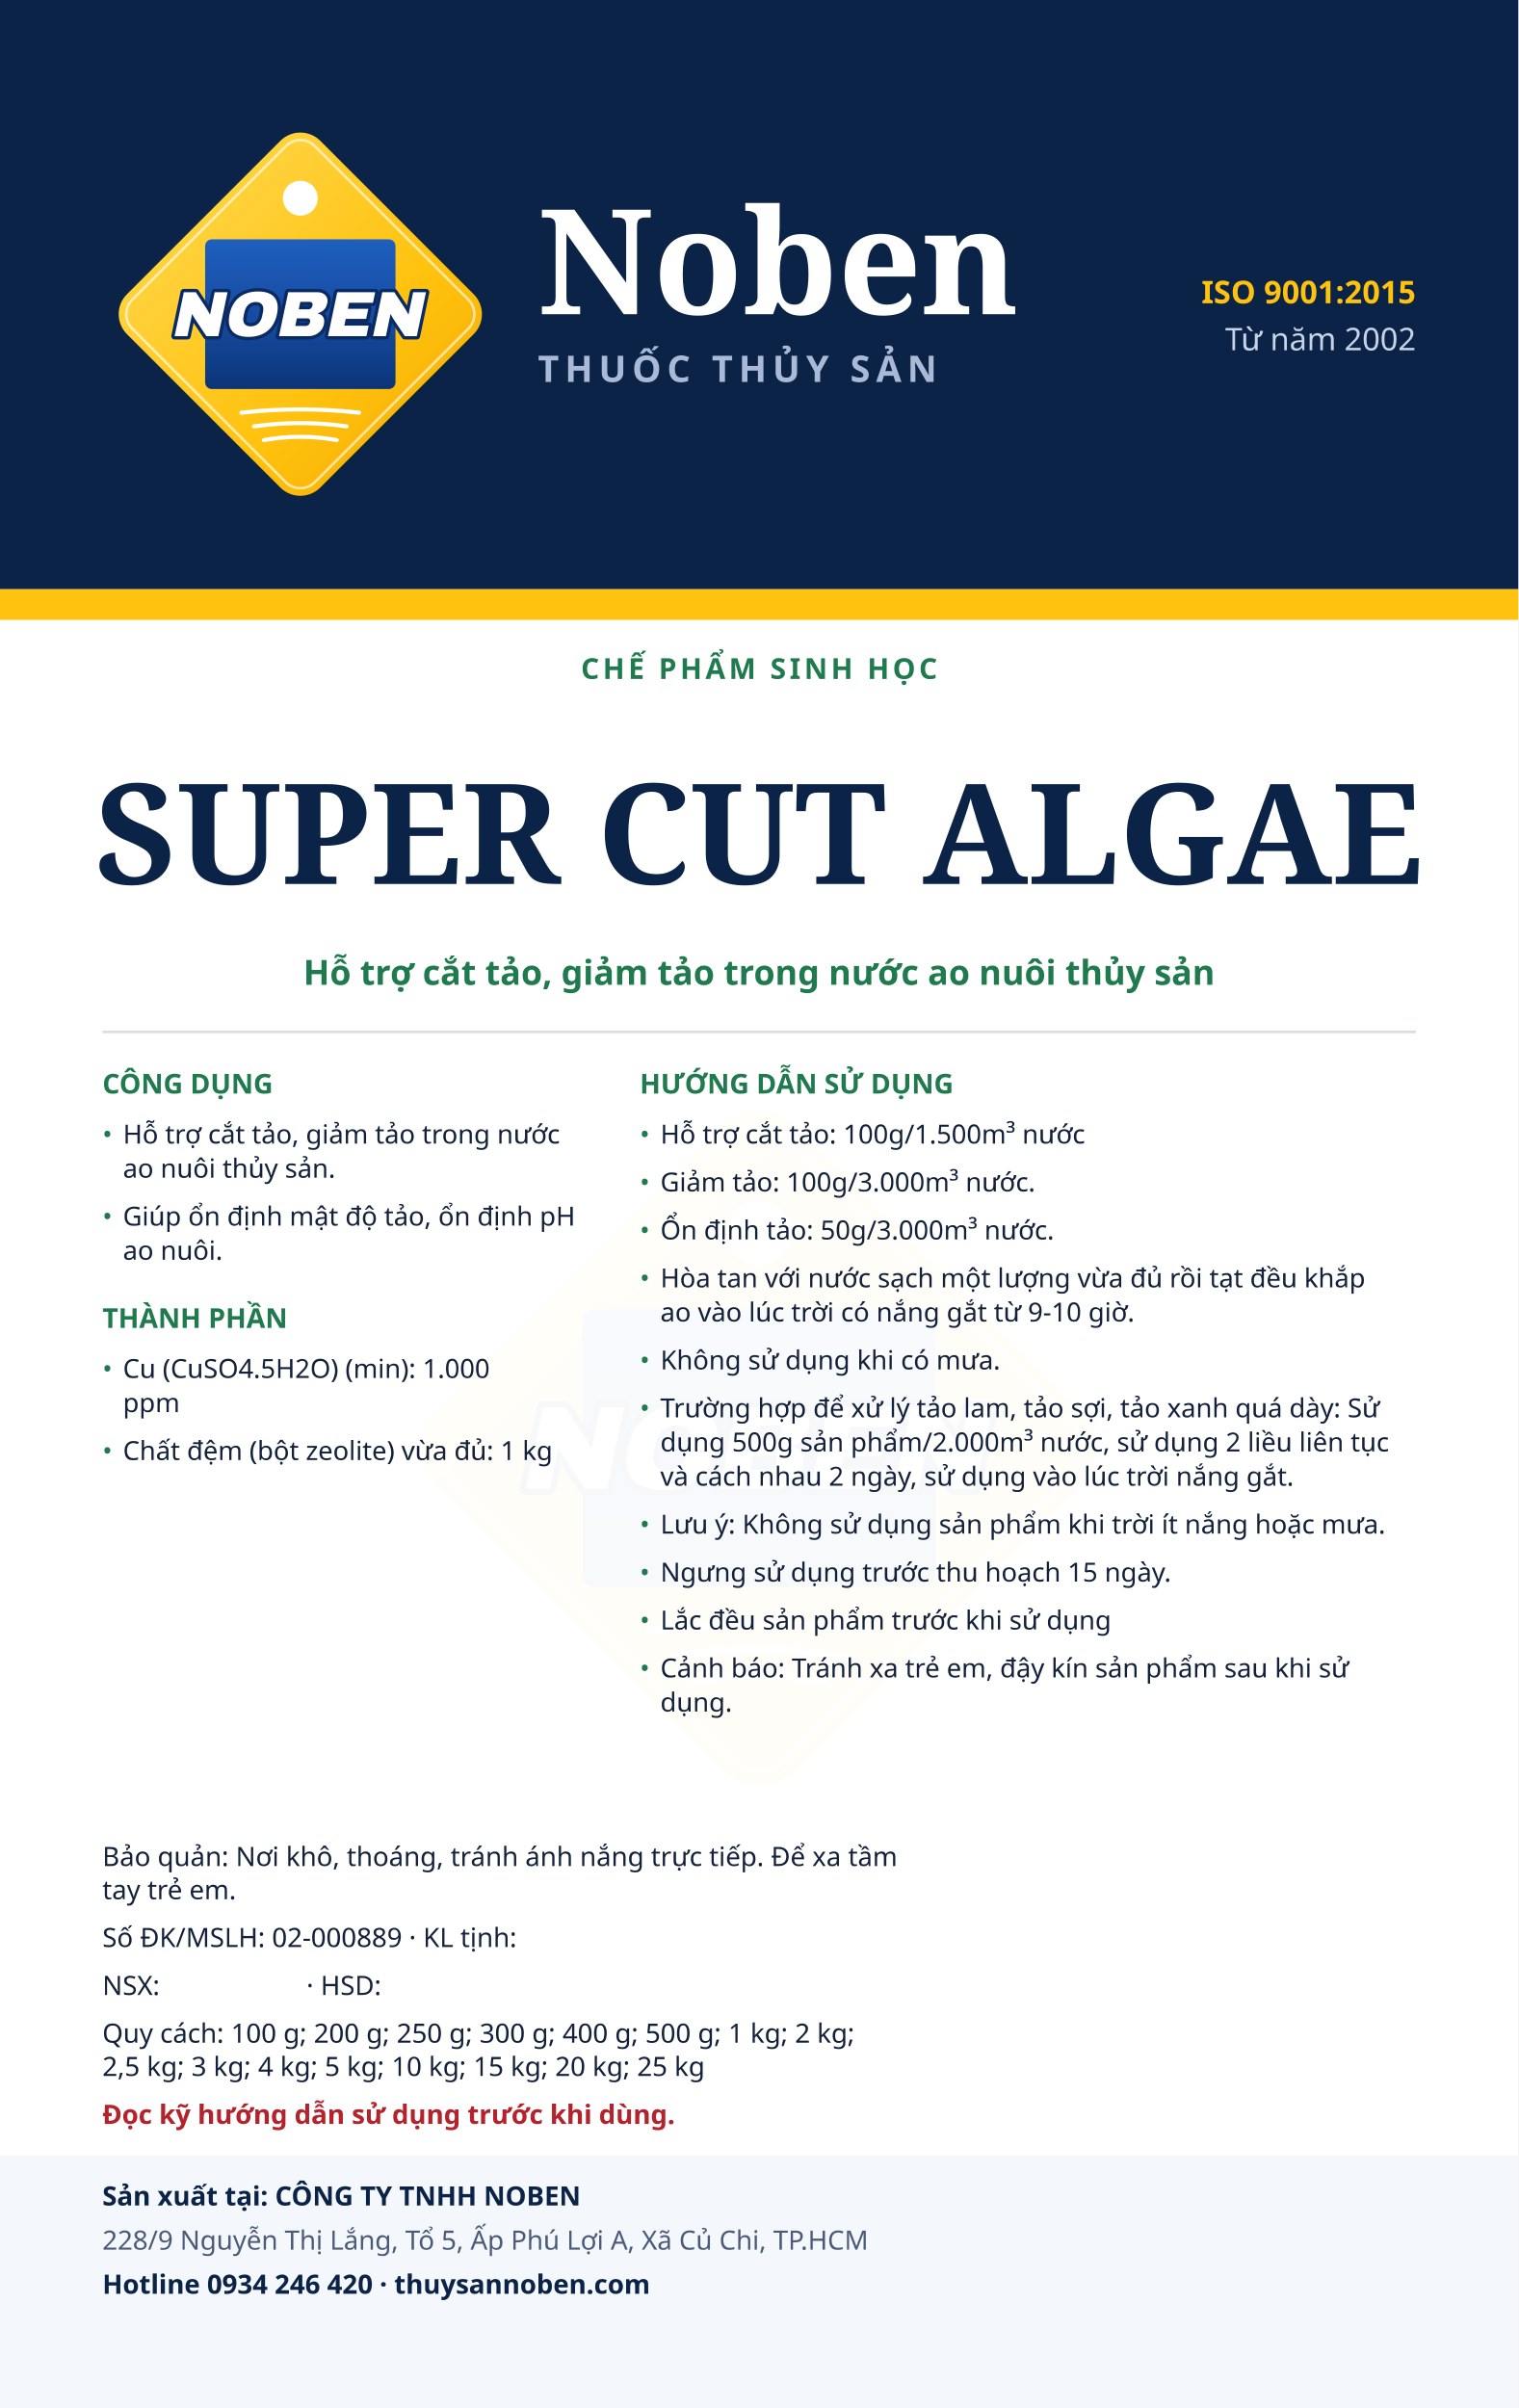
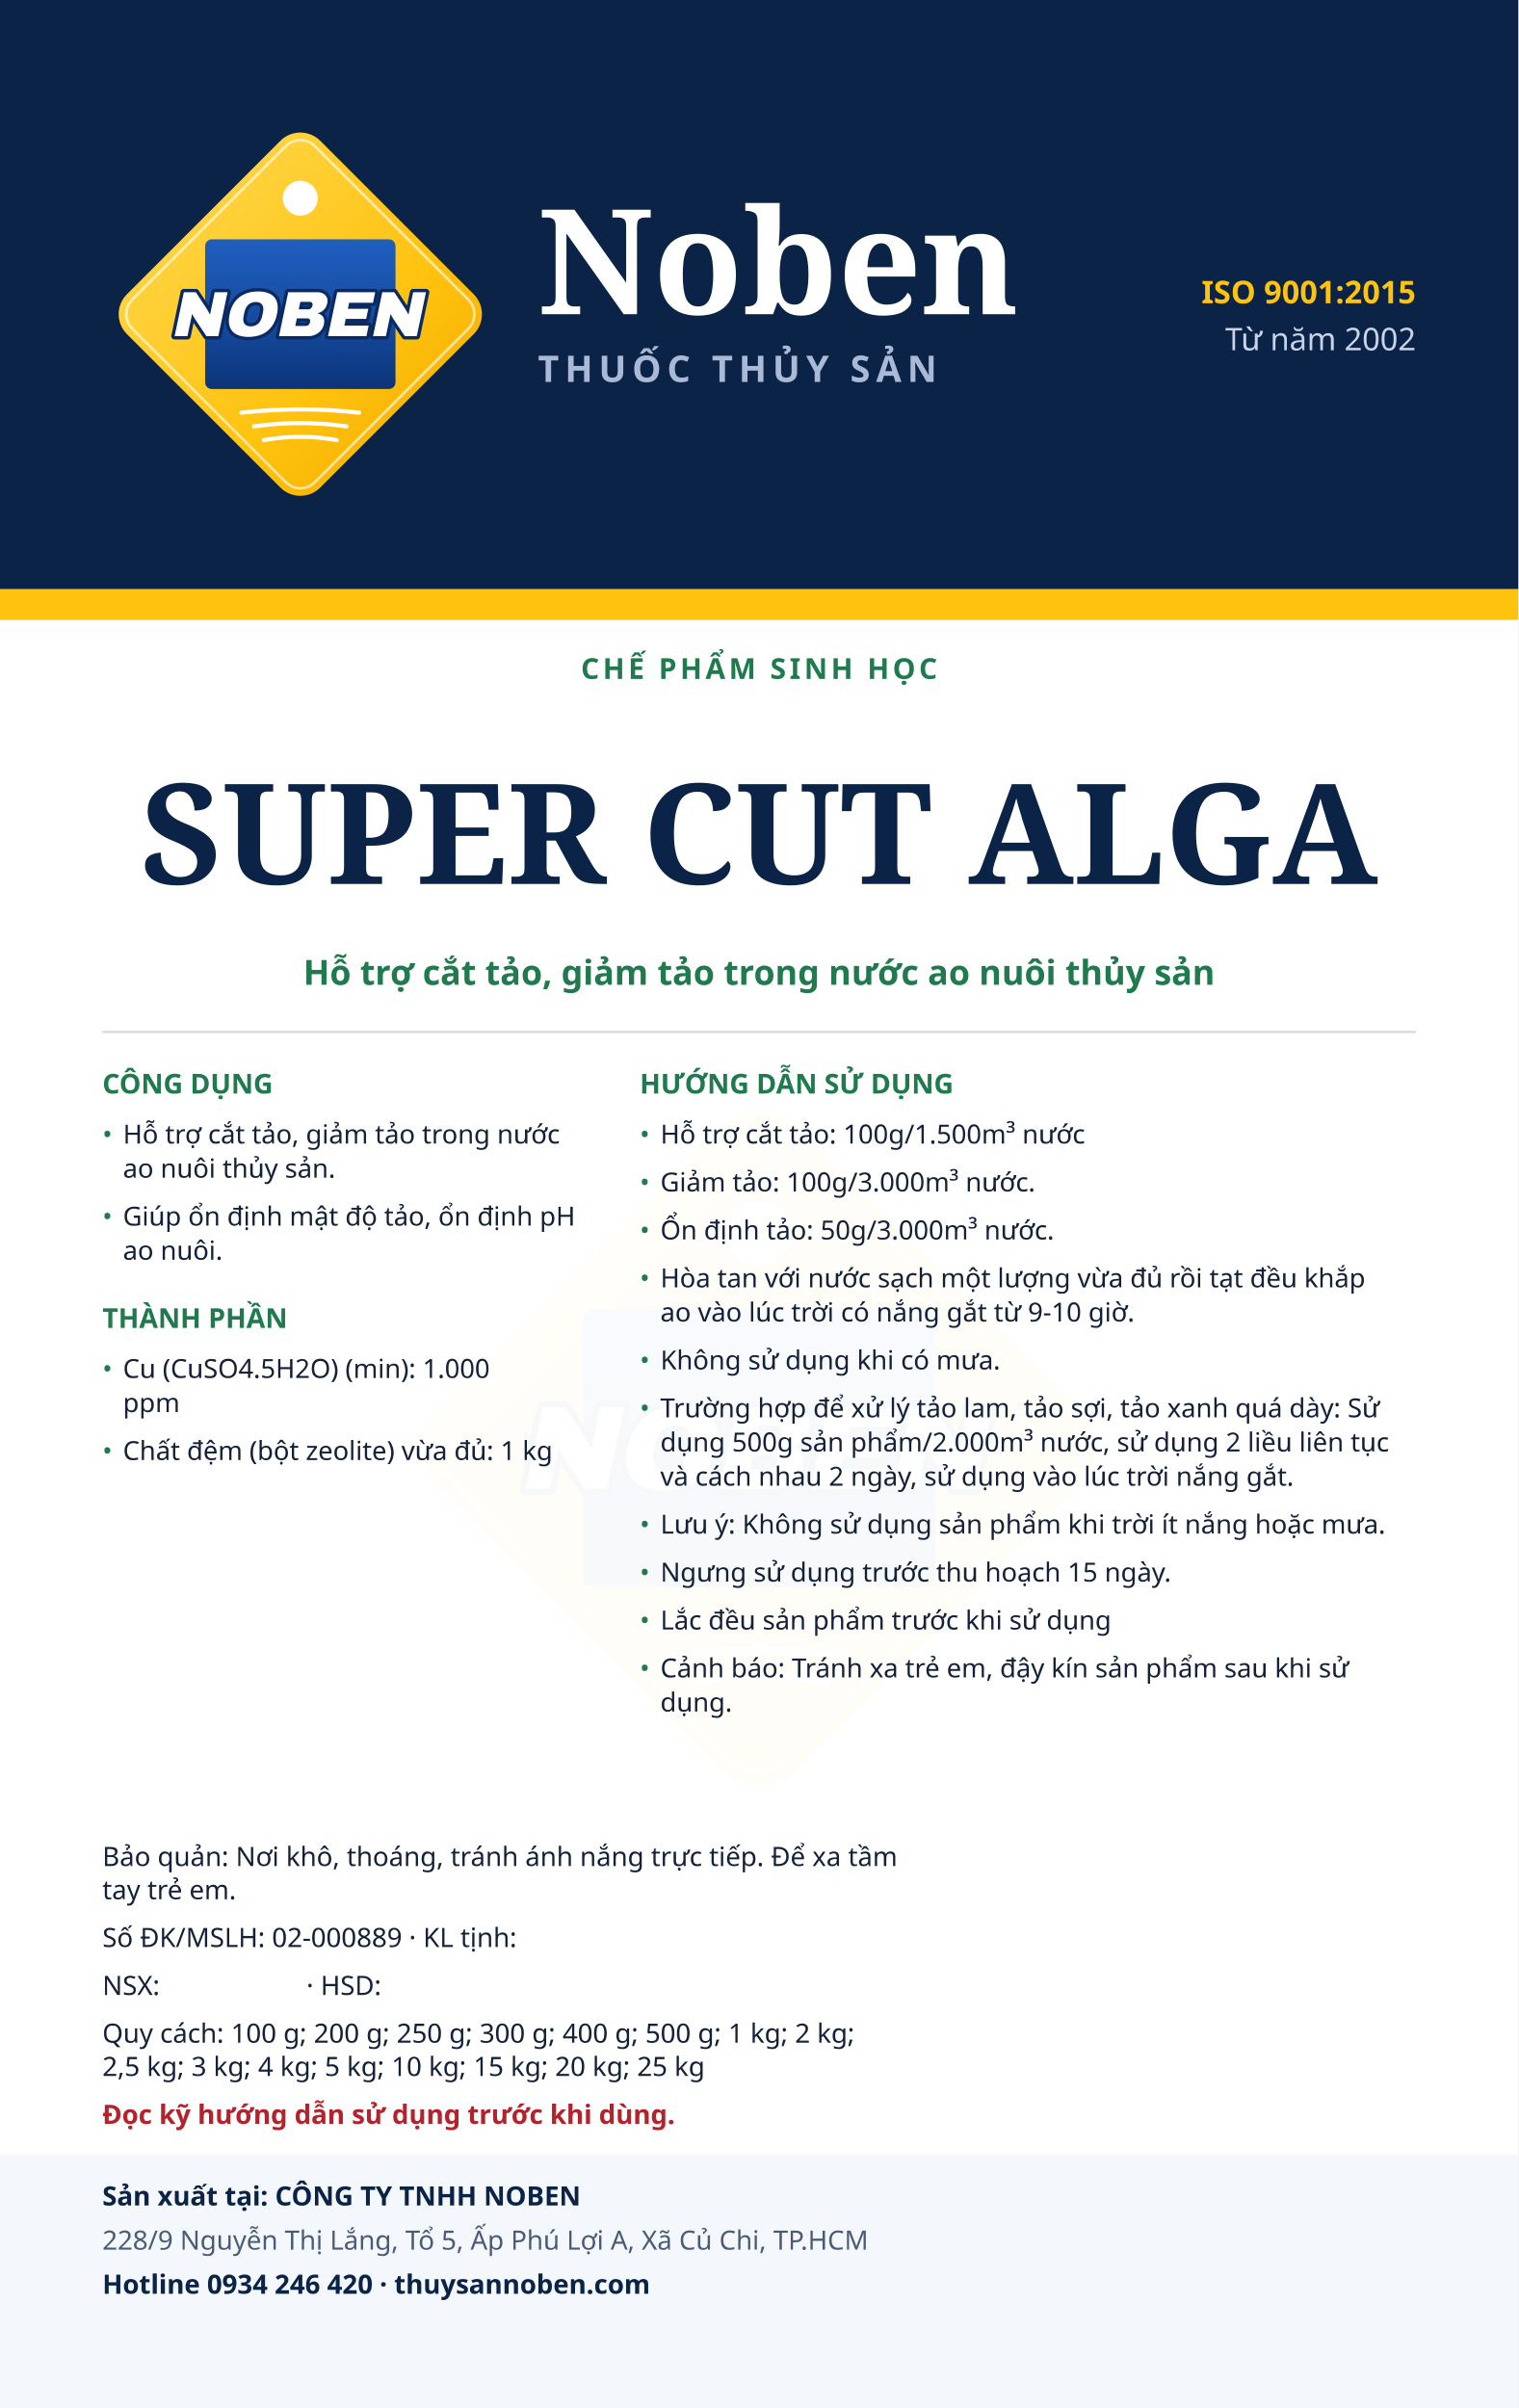
<svg xmlns="http://www.w3.org/2000/svg" xmlns:xlink="http://www.w3.org/1999/xlink" width="116mm" height="183.98mm" viewBox="-3 -3 116 183.98" data-trim="110 177.98" data-tran-le="3" data-an-toan="4.82">
  <defs>
    <clipPath id="nb-trang-giua">
      <rect x="0" y="44.36" width="110" height="117.29" />
    </clipPath>
  </defs>
  <g id="nen">
    <rect x="-3" y="-3" width="116" height="183.98" fill="#ffffff" />
    <rect x="-3" y="161.65" width="116" height="19.33" fill="#f4f7fb" />
    <g opacity="0.035" clip-path="url(#nb-trang-giua)">
      <use href="#nb-mark-art" xlink:href="#nb-mark-art" transform="translate(26.93 79.57) scale(0.10963)" />
    </g>
  </g>
  <g id="dai-thuong-hieu" data-khung="38.09 0 67.09 42.02">
    <rect x="-3" y="-3" width="116" height="45.02" fill="#0b2347" />
    <rect x="-3" y="42.02" width="116" height="2.34" fill="#ffc20e" />
    <text font-family="'Playfair Display ExtraBold', 'Playfair Display', serif" font-weight="800" font-size="11.18" fill="#ffffff" x="38.09" y="21.01">Noben</text>
    <text font-family="'Be Vietnam Pro SemiBold', 'Be Vietnam Pro', sans-serif" font-weight="600" font-size="2.79" fill="#a9b9d6" letter-spacing="0.45" x="38.09" y="26.18">THUỐC THỦY SẢN</text>
    <text font-family="'Be Vietnam Pro SemiBold', 'Be Vietnam Pro', sans-serif" font-weight="600" font-size="2.39" fill="#ffc20e" text-anchor="end" x="105.18" y="20.17">ISO 9001:2015</text>
    <text font-family="'Be Vietnam Pro', sans-serif" font-weight="400" font-size="2.39" fill="#c7d3e6" text-anchor="end" x="105.18" y="23.76">Từ năm 2002</text>
  </g>
  <g id="logo">
    <g transform="translate(4.82 5.88) scale(0.05908)">
      <g id="nb-mark-art">
        <defs>
          <linearGradient id="nb-g" x1="0" y1="0" x2="1" y2="1">
            <stop offset="0" stop-color="#ffdb57" />
            <stop offset=".618" stop-color="#ffc20e" />
            <stop offset="1" stop-color="#f2a900" />
          </linearGradient>
          <linearGradient id="nb-b" x1="0" y1="0" x2="0" y2="1">
            <stop offset="0" stop-color="#1f5fbf" />
            <stop offset=".618" stop-color="#14479a" />
            <stop offset="1" stop-color="#0c3478" />
          </linearGradient>
        </defs>
        <path d="M281.79 31.79 L480.21 230.21 A36.47 36.47 0 0 1 480.21 281.79 L281.79 480.21 A36.47 36.47 0 0 1 230.21 480.21 L31.79 281.79 A36.47 36.47 0 0 1 31.79 230.21 L230.21 31.79 A36.47 36.47 0 0 1 281.79 31.79 Z" fill="url(#nb-g)" />
        <path d="M274.83 38.76 L473.24 237.17 A26.62 26.62 0 0 1 473.24 274.83 L274.83 473.24 A26.62 26.62 0 0 1 237.17 473.24 L38.76 274.83 A26.62 26.62 0 0 1 38.76 237.17 L237.17 38.76 A26.62 26.62 0 0 1 274.83 38.76 Z" fill="none" stroke="#ffffff" stroke-opacity=".618" stroke-width="3.29" />
        <path d="M141.52 159.23 H370.48 A8.61 8.61 0 0 1 379.09 167.84 V344.16 A8.61 8.61 0 0 1 370.48 352.77 H141.52 A8.61 8.61 0 0 1 132.91 344.16 V167.84 A8.61 8.61 0 0 1 141.52 159.23 Z" fill="url(#nb-b)" />
        <circle cx="256" cy="106.02" r="22.54" fill="#ffffff" />
        <g transform="translate(93.46 284.39) scale(0.89704)">
          <g fill="none" stroke="#0a2a63" stroke-width="9.6" stroke-linejoin="round">
            <path transform="translate(-6.81 0)" d="M6.808 0.0 20.1 -63.296H37.396L52.312 -40.572Q52.947 -39.652 53.96 -37.904Q54.973 -36.156 56.022 -34.362Q57.071 -32.568 57.575 -31.464L58.074 -31.648Q58.523 -34.224 59.054 -36.754Q59.586 -39.284 59.856 -40.572L64.628 -63.296H83.12L69.828 0.0H52.624L35.765 -25.3Q34.587 -27.14 33.802 -28.658Q33.017 -30.176 32.295 -31.556L31.796 -31.372Q31.521 -29.624 31.154 -27.876Q30.787 -26.128 30.613 -25.3L25.3 0.0Z " />
            <path transform="translate(-7.2 0)" d="M113.676 1.104Q102.912 1.104 96.049 -2.576Q89.186 -6.256 86.674 -13.57Q84.162 -20.884 86.422 -31.648Q88.702 -42.504 94.276 -49.772Q99.85 -57.04 108.259 -60.72Q116.668 -64.4 127.432 -64.4Q138.288 -64.4 145.151 -60.72Q152.014 -57.04 154.536 -49.772Q157.058 -42.504 154.778 -31.648Q152.518 -20.884 146.934 -13.57Q141.35 -6.256 132.941 -2.576Q124.532 1.104 113.676 1.104ZM116.864 -14.076Q120.176 -14.076 122.928 -15.134Q125.68 -16.192 127.788 -18.124Q129.896 -20.056 131.294 -22.77Q132.692 -25.484 133.368 -28.704L134.604 -34.592Q135.281 -37.812 135.022 -40.526Q134.764 -43.24 133.468 -45.172Q132.172 -47.104 129.864 -48.162Q127.556 -49.22 124.244 -49.22Q120.932 -49.22 118.18 -48.162Q115.428 -47.104 113.366 -45.172Q111.304 -43.24 109.906 -40.526Q108.509 -37.812 107.832 -34.592L106.596 -28.704Q105.92 -25.484 106.178 -22.77Q106.436 -20.056 107.686 -18.124Q108.936 -16.192 111.244 -15.134Q113.552 -14.076 116.864 -14.076Z " />
            <path transform="translate(-7.59 0)" d="M158.08 0.0 171.372 -63.296H213.508Q218.292 -63.296 221.833 -61.318Q225.373 -59.34 227.031 -55.844Q228.689 -52.348 227.723 -47.748Q226.757 -43.148 224.667 -40.204Q222.577 -37.26 219.827 -35.558Q217.078 -33.856 214.052 -33.028L213.975 -32.66Q217.132 -31.924 219.469 -30.13Q221.807 -28.336 222.786 -25.116Q223.766 -21.896 222.704 -16.836Q221.641 -11.776 218.365 -8.004Q215.089 -4.232 210.504 -2.116Q205.92 0.0 200.768 0.0ZM181.503 -14.72H196.959Q199.075 -14.72 200.672 -16.192Q202.269 -17.664 202.888 -20.608Q203.177 -21.988 202.821 -23.138Q202.464 -24.288 201.542 -24.932Q200.619 -25.576 199.239 -25.576H183.783ZM186.526 -38.64H200.51Q201.982 -38.64 203.139 -39.33Q204.296 -40.02 205.165 -41.308Q206.033 -42.596 206.439 -44.528Q206.864 -46.552 205.783 -47.978Q204.703 -49.404 202.771 -49.404H188.787Z " />
            <path transform="translate(-7.8 0)" d="M228.932 0.0 242.224 -63.296H296.964L293.776 -48.116H259.368L257.533 -39.376H286.973L283.92 -24.84H254.48L252.452 -15.18H287.504L284.316 0.0Z " />
            <path transform="translate(-8 0)" d="M294.08 0.0 307.372 -63.296H324.668L339.584 -40.572Q340.219 -39.652 341.232 -37.904Q342.245 -36.156 343.294 -34.362Q344.343 -32.568 344.847 -31.464L345.346 -31.648Q345.795 -34.224 346.326 -36.754Q346.858 -39.284 347.128 -40.572L351.9 -63.296H370.392L357.1 0.0H339.896L323.037 -25.3Q321.859 -27.14 321.074 -28.658Q320.289 -30.176 319.567 -31.556L319.068 -31.372Q318.793 -29.624 318.426 -27.876Q318.059 -26.128 317.885 -25.3L312.572 0.0Z" />
          </g>
          <g fill="#ffffff">
            <path transform="translate(-6.81 0)" d="M6.808 0.0 20.1 -63.296H37.396L52.312 -40.572Q52.947 -39.652 53.96 -37.904Q54.973 -36.156 56.022 -34.362Q57.071 -32.568 57.575 -31.464L58.074 -31.648Q58.523 -34.224 59.054 -36.754Q59.586 -39.284 59.856 -40.572L64.628 -63.296H83.12L69.828 0.0H52.624L35.765 -25.3Q34.587 -27.14 33.802 -28.658Q33.017 -30.176 32.295 -31.556L31.796 -31.372Q31.521 -29.624 31.154 -27.876Q30.787 -26.128 30.613 -25.3L25.3 0.0Z " />
            <path transform="translate(-7.2 0)" d="M113.676 1.104Q102.912 1.104 96.049 -2.576Q89.186 -6.256 86.674 -13.57Q84.162 -20.884 86.422 -31.648Q88.702 -42.504 94.276 -49.772Q99.85 -57.04 108.259 -60.72Q116.668 -64.4 127.432 -64.4Q138.288 -64.4 145.151 -60.72Q152.014 -57.04 154.536 -49.772Q157.058 -42.504 154.778 -31.648Q152.518 -20.884 146.934 -13.57Q141.35 -6.256 132.941 -2.576Q124.532 1.104 113.676 1.104ZM116.864 -14.076Q120.176 -14.076 122.928 -15.134Q125.68 -16.192 127.788 -18.124Q129.896 -20.056 131.294 -22.77Q132.692 -25.484 133.368 -28.704L134.604 -34.592Q135.281 -37.812 135.022 -40.526Q134.764 -43.24 133.468 -45.172Q132.172 -47.104 129.864 -48.162Q127.556 -49.22 124.244 -49.22Q120.932 -49.22 118.18 -48.162Q115.428 -47.104 113.366 -45.172Q111.304 -43.24 109.906 -40.526Q108.509 -37.812 107.832 -34.592L106.596 -28.704Q105.92 -25.484 106.178 -22.77Q106.436 -20.056 107.686 -18.124Q108.936 -16.192 111.244 -15.134Q113.552 -14.076 116.864 -14.076Z " />
            <path transform="translate(-7.59 0)" d="M158.08 0.0 171.372 -63.296H213.508Q218.292 -63.296 221.833 -61.318Q225.373 -59.34 227.031 -55.844Q228.689 -52.348 227.723 -47.748Q226.757 -43.148 224.667 -40.204Q222.577 -37.26 219.827 -35.558Q217.078 -33.856 214.052 -33.028L213.975 -32.66Q217.132 -31.924 219.469 -30.13Q221.807 -28.336 222.786 -25.116Q223.766 -21.896 222.704 -16.836Q221.641 -11.776 218.365 -8.004Q215.089 -4.232 210.504 -2.116Q205.92 0.0 200.768 0.0ZM181.503 -14.72H196.959Q199.075 -14.72 200.672 -16.192Q202.269 -17.664 202.888 -20.608Q203.177 -21.988 202.821 -23.138Q202.464 -24.288 201.542 -24.932Q200.619 -25.576 199.239 -25.576H183.783ZM186.526 -38.64H200.51Q201.982 -38.64 203.139 -39.33Q204.296 -40.02 205.165 -41.308Q206.033 -42.596 206.439 -44.528Q206.864 -46.552 205.783 -47.978Q204.703 -49.404 202.771 -49.404H188.787Z " />
            <path transform="translate(-7.8 0)" d="M228.932 0.0 242.224 -63.296H296.964L293.776 -48.116H259.368L257.533 -39.376H286.973L283.92 -24.84H254.48L252.452 -15.18H287.504L284.316 0.0Z " />
            <path transform="translate(-8 0)" d="M294.08 0.0 307.372 -63.296H324.668L339.584 -40.572Q340.219 -39.652 341.232 -37.904Q342.245 -36.156 343.294 -34.362Q344.343 -32.568 344.847 -31.464L345.346 -31.648Q345.795 -34.224 346.326 -36.754Q346.858 -39.284 347.128 -40.572L351.9 -63.296H370.392L357.1 0.0H339.896L323.037 -25.3Q321.859 -27.14 321.074 -28.658Q320.289 -30.176 319.567 -31.556L319.068 -31.372Q318.793 -29.624 318.426 -27.876Q318.059 -26.128 317.885 -25.3L312.572 0.0Z" />
          </g>
        </g>
        <path d="M179.92 383.41 Q256 374.8 332.08 383.41 M196.19 401.13 Q256 392.52 315.81 401.13 M208.98 418.85 Q256 410.24 303.02 418.85" fill="none" stroke="#ffffff" stroke-width="5.32" stroke-linecap="round" />
      </g>
    </g>
  </g>
  <g id="ten-san-pham" data-khung="4.82 44.36 100.36 33.73">
    <text font-family="'Be Vietnam Pro SemiBold', 'Be Vietnam Pro', sans-serif" font-weight="600" font-size="2.2" fill="#1f7a4d" text-anchor="middle" letter-spacing="0.26">
      <tspan x="55" y="48.87">CHẾ PHẨM SINH HỌC</tspan>
    </text>
    <text font-family="'Playfair Display ExtraBold', 'Playfair Display', serif" font-weight="800" font-size="10.68" fill="#0b2347" text-anchor="middle">
-       <tspan x="55" y="64.54">SUPER CUT ALGAE</tspan>
+       <tspan x="55" y="64.54">SUPER CUT ALGA</tspan>
    </text>
    <text font-family="'Be Vietnam Pro SemiBold', 'Be Vietnam Pro', sans-serif" font-weight="600" font-size="2.64" fill="#1f7a4d" text-anchor="middle">
      <tspan x="55" y="72.24">Hỗ trợ cắt tảo, giảm tảo trong nước ao nuôi thủy sản</tspan>
    </text>
  </g>
  <g id="cong-dung" data-khung="4.82 78.09 36.65 15.7">
    <line x1="4.82" y1="75.84" x2="105.18" y2="75.84" stroke="#0b2347" stroke-opacity="0.15" stroke-width="0.2" />
    <text font-family="'Be Vietnam Pro SemiBold', 'Be Vietnam Pro', sans-serif" font-weight="600" font-size="2.09" fill="#1f7a4d">
      <tspan x="4.82" y="80.55">CÔNG DỤNG</tspan>
    </text>
    <text font-family="'Be Vietnam Pro', sans-serif" font-weight="400" font-size="2.01" fill="#1f7a4d" x="4.82" y="84.37">•</text>
    <text font-family="'Be Vietnam Pro', sans-serif" font-weight="400" font-size="2.01" fill="#13213a">
      <tspan x="6.39" y="84.37">Hỗ trợ cắt tảo, giảm tảo trong nước</tspan>
      <tspan x="6.39" y="86.98">ao nuôi thủy sản.</tspan>
    </text>
    <text font-family="'Be Vietnam Pro', sans-serif" font-weight="400" font-size="2.01" fill="#1f7a4d" x="4.82" y="90.64">•</text>
    <text font-family="'Be Vietnam Pro', sans-serif" font-weight="400" font-size="2.01" fill="#13213a">
      <tspan x="6.39" y="90.64">Giúp ổn định mật độ tảo, ổn định pH</tspan>
      <tspan x="6.39" y="93.25">ao nuôi.</tspan>
    </text>
  </g>
  <g id="huong-dan" data-khung="45.88 78.09 59.3 50.22">
    <text font-family="'Be Vietnam Pro SemiBold', 'Be Vietnam Pro', sans-serif" font-weight="600" font-size="2.09" fill="#1f7a4d">
      <tspan x="45.88" y="80.55">HƯỚNG DẪN SỬ DỤNG</tspan>
    </text>
    <text font-family="'Be Vietnam Pro', sans-serif" font-weight="400" font-size="2.01" fill="#1f7a4d" x="45.88" y="84.37">•</text>
    <text font-family="'Be Vietnam Pro', sans-serif" font-weight="400" font-size="2.01" fill="#13213a">
      <tspan x="47.45" y="84.37">Hỗ trợ cắt tảo: 100g/1.500m³ nước</tspan>
    </text>
    <text font-family="'Be Vietnam Pro', sans-serif" font-weight="400" font-size="2.01" fill="#1f7a4d" x="45.88" y="88.03">•</text>
    <text font-family="'Be Vietnam Pro', sans-serif" font-weight="400" font-size="2.01" fill="#13213a">
      <tspan x="47.45" y="88.03">Giảm tảo: 100g/3.000m³ nước.</tspan>
    </text>
    <text font-family="'Be Vietnam Pro', sans-serif" font-weight="400" font-size="2.01" fill="#1f7a4d" x="45.88" y="91.7">•</text>
    <text font-family="'Be Vietnam Pro', sans-serif" font-weight="400" font-size="2.01" fill="#13213a">
      <tspan x="47.45" y="91.7">Ổn định tảo: 50g/3.000m³ nước.</tspan>
    </text>
    <text font-family="'Be Vietnam Pro', sans-serif" font-weight="400" font-size="2.01" fill="#1f7a4d" x="45.88" y="95.36">•</text>
    <text font-family="'Be Vietnam Pro', sans-serif" font-weight="400" font-size="2.01" fill="#13213a">
      <tspan x="47.45" y="95.36">Hòa tan với nước sạch một lượng vừa đủ rồi tạt đều khắp</tspan>
      <tspan x="47.45" y="97.97">ao vào lúc trời có nắng gắt từ 9-10 giờ.</tspan>
    </text>
    <text font-family="'Be Vietnam Pro', sans-serif" font-weight="400" font-size="2.01" fill="#1f7a4d" x="45.88" y="101.63">•</text>
    <text font-family="'Be Vietnam Pro', sans-serif" font-weight="400" font-size="2.01" fill="#13213a">
      <tspan x="47.45" y="101.63">Không sử dụng khi có mưa.</tspan>
    </text>
    <text font-family="'Be Vietnam Pro', sans-serif" font-weight="400" font-size="2.01" fill="#1f7a4d" x="45.88" y="105.29">•</text>
    <text font-family="'Be Vietnam Pro', sans-serif" font-weight="400" font-size="2.01" fill="#13213a">
      <tspan x="47.45" y="105.29">Trường hợp để xử lý tảo lam, tảo sợi, tảo xanh quá dày: Sử</tspan>
      <tspan x="47.45" y="107.9">dụng 500g sản phẩm/2.000m³ nước, sử dụng 2 liều liên tục</tspan>
      <tspan x="47.45" y="110.51">và cách nhau 2 ngày, sử dụng vào lúc trời nắng gắt.</tspan>
    </text>
    <text font-family="'Be Vietnam Pro', sans-serif" font-weight="400" font-size="2.01" fill="#1f7a4d" x="45.88" y="114.17">•</text>
    <text font-family="'Be Vietnam Pro', sans-serif" font-weight="400" font-size="2.01" fill="#13213a">
      <tspan x="47.45" y="114.17">Lưu ý: Không sử dụng sản phẩm khi trời ít nắng hoặc mưa.</tspan>
    </text>
    <text font-family="'Be Vietnam Pro', sans-serif" font-weight="400" font-size="2.01" fill="#1f7a4d" x="45.88" y="117.84">•</text>
    <text font-family="'Be Vietnam Pro', sans-serif" font-weight="400" font-size="2.01" fill="#13213a">
      <tspan x="47.45" y="117.84">Ngưng sử dụng trước thu hoạch 15 ngày.</tspan>
    </text>
    <text font-family="'Be Vietnam Pro', sans-serif" font-weight="400" font-size="2.01" fill="#1f7a4d" x="45.88" y="121.5">•</text>
    <text font-family="'Be Vietnam Pro', sans-serif" font-weight="400" font-size="2.01" fill="#13213a">
      <tspan x="47.45" y="121.5">Lắc đều sản phẩm trước khi sử dụng</tspan>
    </text>
    <text font-family="'Be Vietnam Pro', sans-serif" font-weight="400" font-size="2.01" fill="#1f7a4d" x="45.88" y="125.16">•</text>
    <text font-family="'Be Vietnam Pro', sans-serif" font-weight="400" font-size="2.01" fill="#13213a">
      <tspan x="47.45" y="125.16">Cảnh báo: Tránh xa trẻ em, đậy kín sản phẩm sau khi sử</tspan>
      <tspan x="47.45" y="127.77">dụng.</tspan>
    </text>
  </g>
  <g id="thanh-phan" data-khung="4.82 96 36.65 13.09">
    <text font-family="'Be Vietnam Pro SemiBold', 'Be Vietnam Pro', sans-serif" font-weight="600" font-size="2.09" fill="#1f7a4d">
      <tspan x="4.82" y="98.46">THÀNH PHẦN</tspan>
    </text>
    <text font-family="'Be Vietnam Pro', sans-serif" font-weight="400" font-size="2.01" fill="#1f7a4d" x="4.82" y="102.28">•</text>
    <text font-family="'Be Vietnam Pro', sans-serif" font-weight="400" font-size="2.01" fill="#13213a">
      <tspan x="6.39" y="102.28">Cu (CuSO4.5H2O) (min): 1.000</tspan>
      <tspan x="6.39" y="104.89">ppm</tspan>
    </text>
    <text font-family="'Be Vietnam Pro', sans-serif" font-weight="400" font-size="2.01" fill="#1f7a4d" x="4.82" y="108.55">•</text>
    <text font-family="'Be Vietnam Pro', sans-serif" font-weight="400" font-size="2.01" fill="#13213a">
      <tspan x="6.39" y="108.55">Chất đệm (bột zeolite) vừa đủ: 1 kg</tspan>
    </text>
  </g>
  <g id="phap-ly" data-khung="4.82 137.18 100.36 35.98">
    <text font-family="'Be Vietnam Pro', sans-serif" font-weight="400" font-size="2.03" fill="#13213a">
      <tspan x="4.82" y="139.57">Bảo quản: Nơi khô, thoáng, tránh ánh nắng trực tiếp. Để xa tầm</tspan>
      <tspan x="4.82" y="142.11">tay trẻ em.</tspan>
    </text>
    <text font-family="'Be Vietnam Pro', sans-serif" font-weight="400" font-size="2.03" fill="#13213a">
      <tspan x="4.82" y="145.76">Số ĐK/MSLH: 02-000889 · KL tịnh:</tspan>
    </text>
    <text font-family="'Be Vietnam Pro', sans-serif" font-weight="400" font-size="2.03" fill="#13213a">
      <tspan x="4.82" y="149.42">NSX:       · HSD:</tspan>
    </text>
    <text font-family="'Be Vietnam Pro', sans-serif" font-weight="400" font-size="2.03" fill="#13213a">
      <tspan x="4.82" y="153.07">Quy cách: 100 g; 200 g; 250 g; 300 g; 400 g; 500 g; 1 kg; 2 kg;</tspan>
      <tspan x="4.82" y="155.61">2,5 kg; 3 kg; 4 kg; 5 kg; 10 kg; 15 kg; 20 kg; 25 kg</tspan>
    </text>
    <text font-family="'Be Vietnam Pro SemiBold', 'Be Vietnam Pro', sans-serif" font-weight="600" font-size="2.03" fill="#b4232c">
      <tspan x="4.82" y="159.27">Đọc kỹ hướng dẫn sử dụng trước khi dùng.</tspan>
    </text>
    <text font-family="'Be Vietnam Pro SemiBold', 'Be Vietnam Pro', sans-serif" font-weight="600" font-size="2.03" fill="#0b2347">
      <tspan x="4.82" y="165.51">Sản xuất tại: CÔNG TY TNHH NOBEN</tspan>
    </text>
    <text font-family="'Be Vietnam Pro', sans-serif" font-weight="400" font-size="2.03" fill="#4a5b78">
      <tspan x="4.82" y="168.88">228/9 Nguyễn Thị Lắng, Tổ 5, Ấp Phú Lợi A, Xã Củ Chi, TP.HCM</tspan>
    </text>
    <text font-family="'Be Vietnam Pro SemiBold', 'Be Vietnam Pro', sans-serif" font-weight="600" font-size="2.03" fill="#0b2347">
      <tspan x="4.82" y="172.25">Hotline 0934 246 420 · thuysannoben.com</tspan>
    </text>
  </g>
  <g id="ma-vach" data-khung="72.18 138.6 33 19.8">
</g>
  <g id="vung-an-toan" display="none">
    <rect x="-3" y="-3" width="116" height="183.98" fill="none" stroke="#e6007e" stroke-width="0.2" />
    <rect x="0" y="0" width="110" height="177.98" fill="none" stroke="#00a0e9" stroke-width="0.25" />
    <rect x="4.82" y="4.82" width="100.36" height="168.34" fill="none" stroke="#2fb34a" stroke-width="0.2" stroke-dasharray="1 1" />
    <line x1="0" y1="110" x2="110" y2="110" stroke="#ffc20e" stroke-width="0.2" stroke-dasharray="2 1" />
  </g>
</svg>
